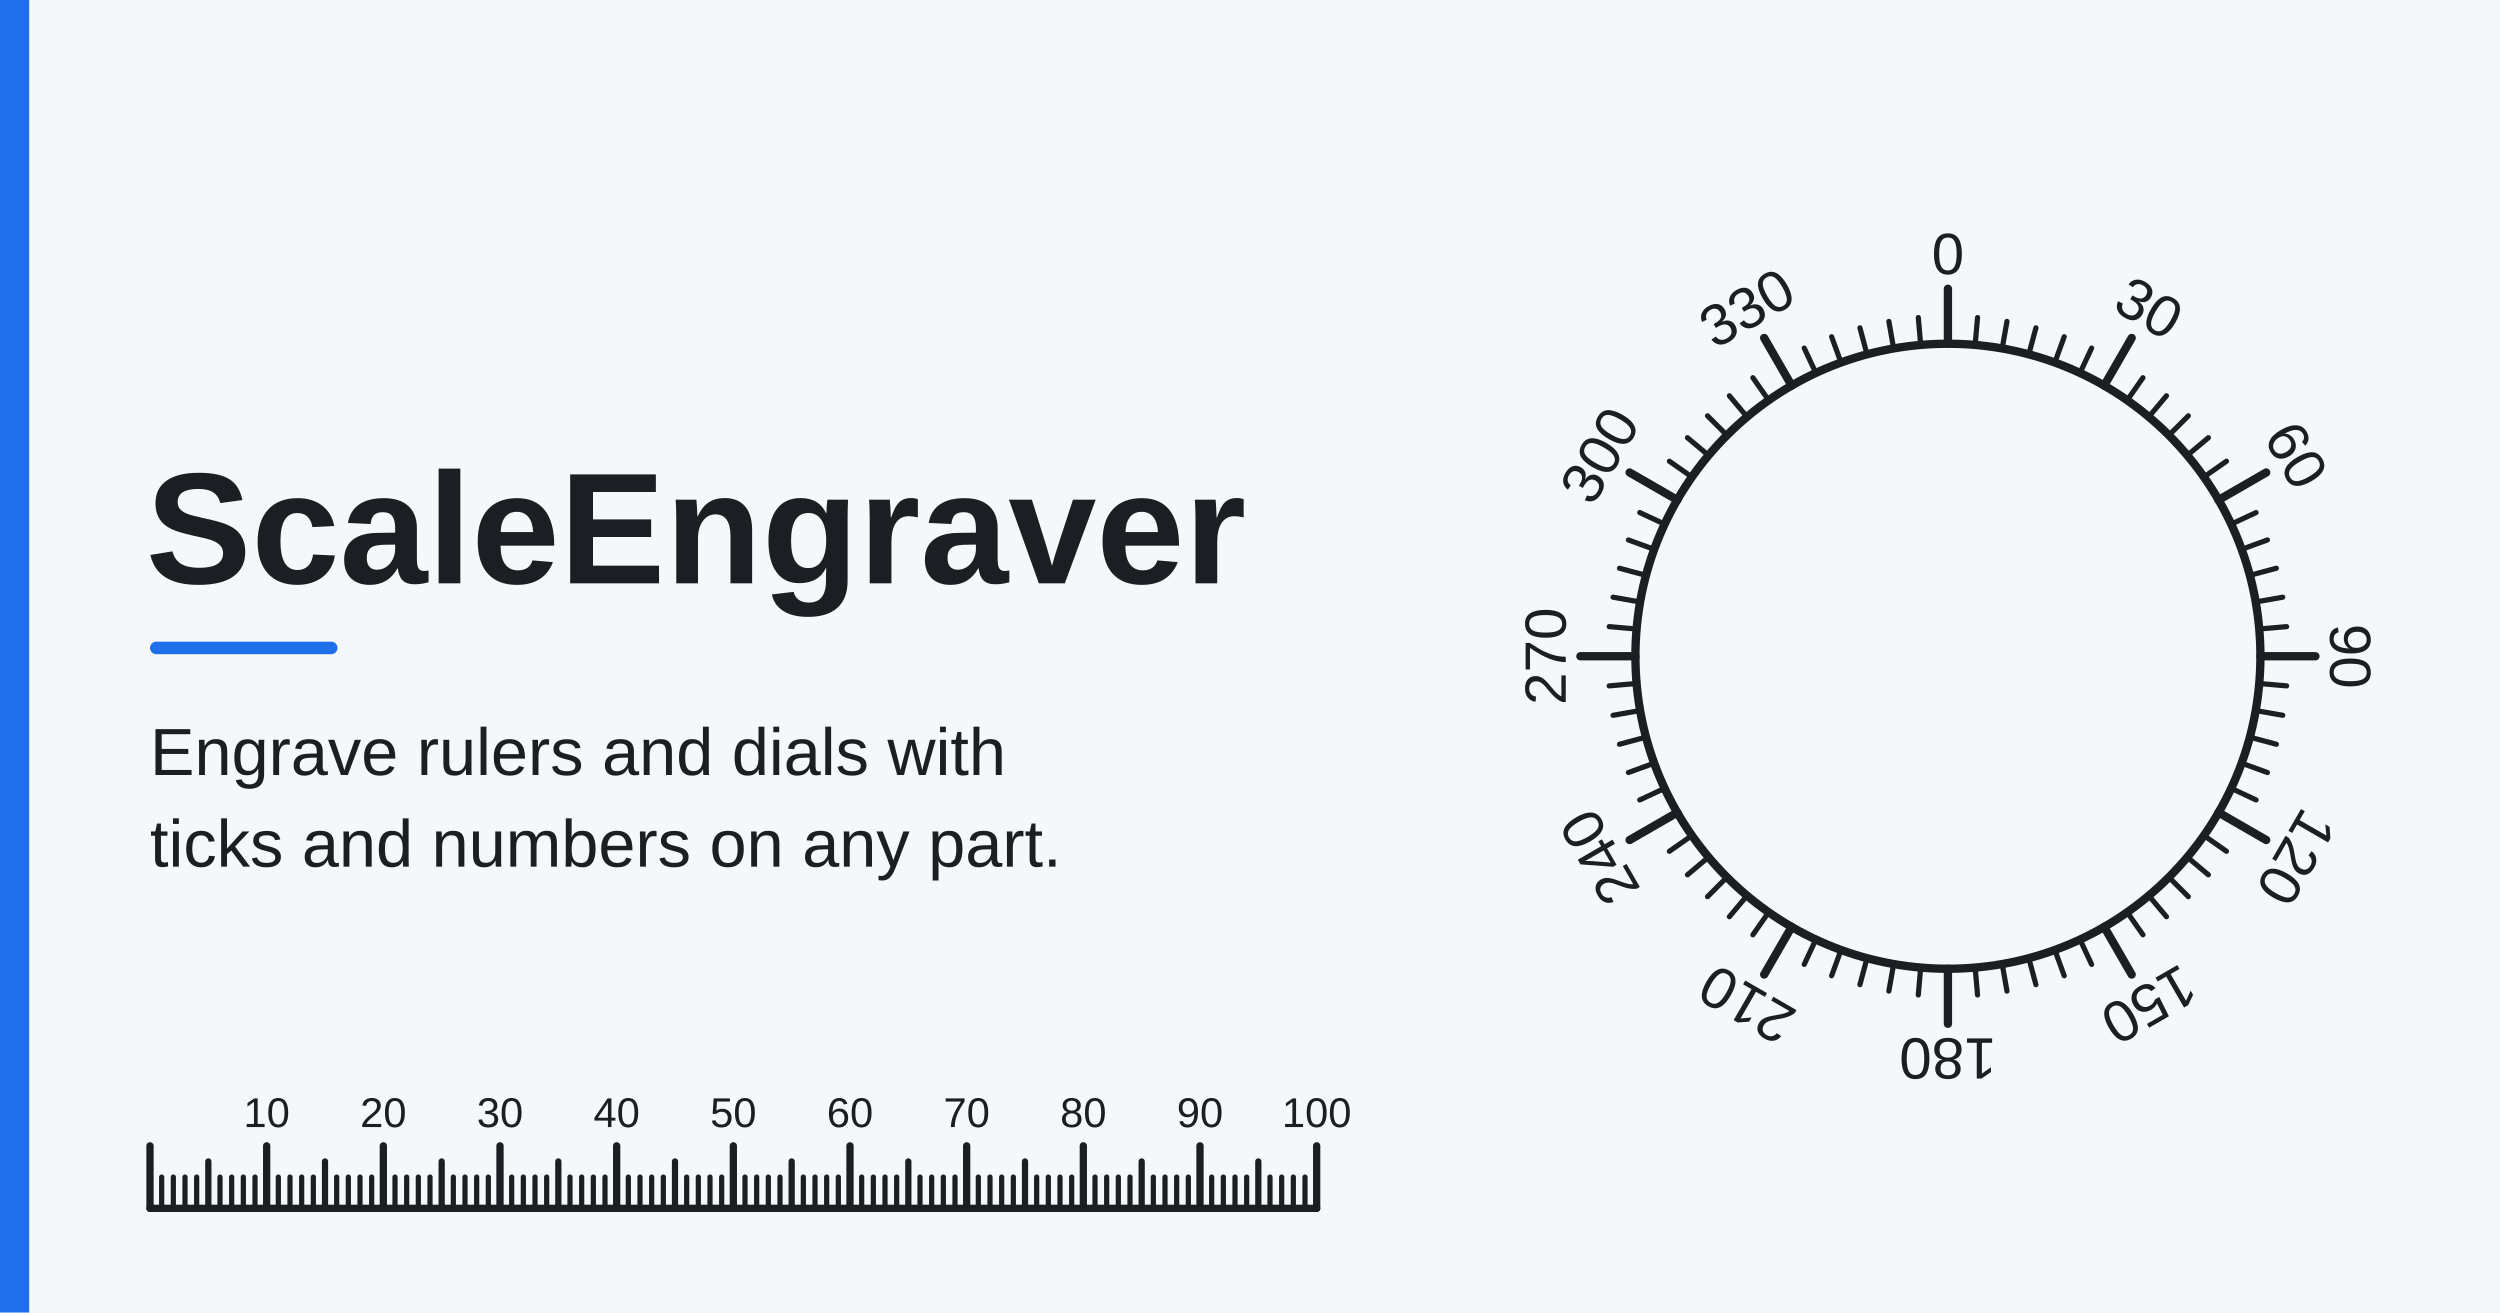
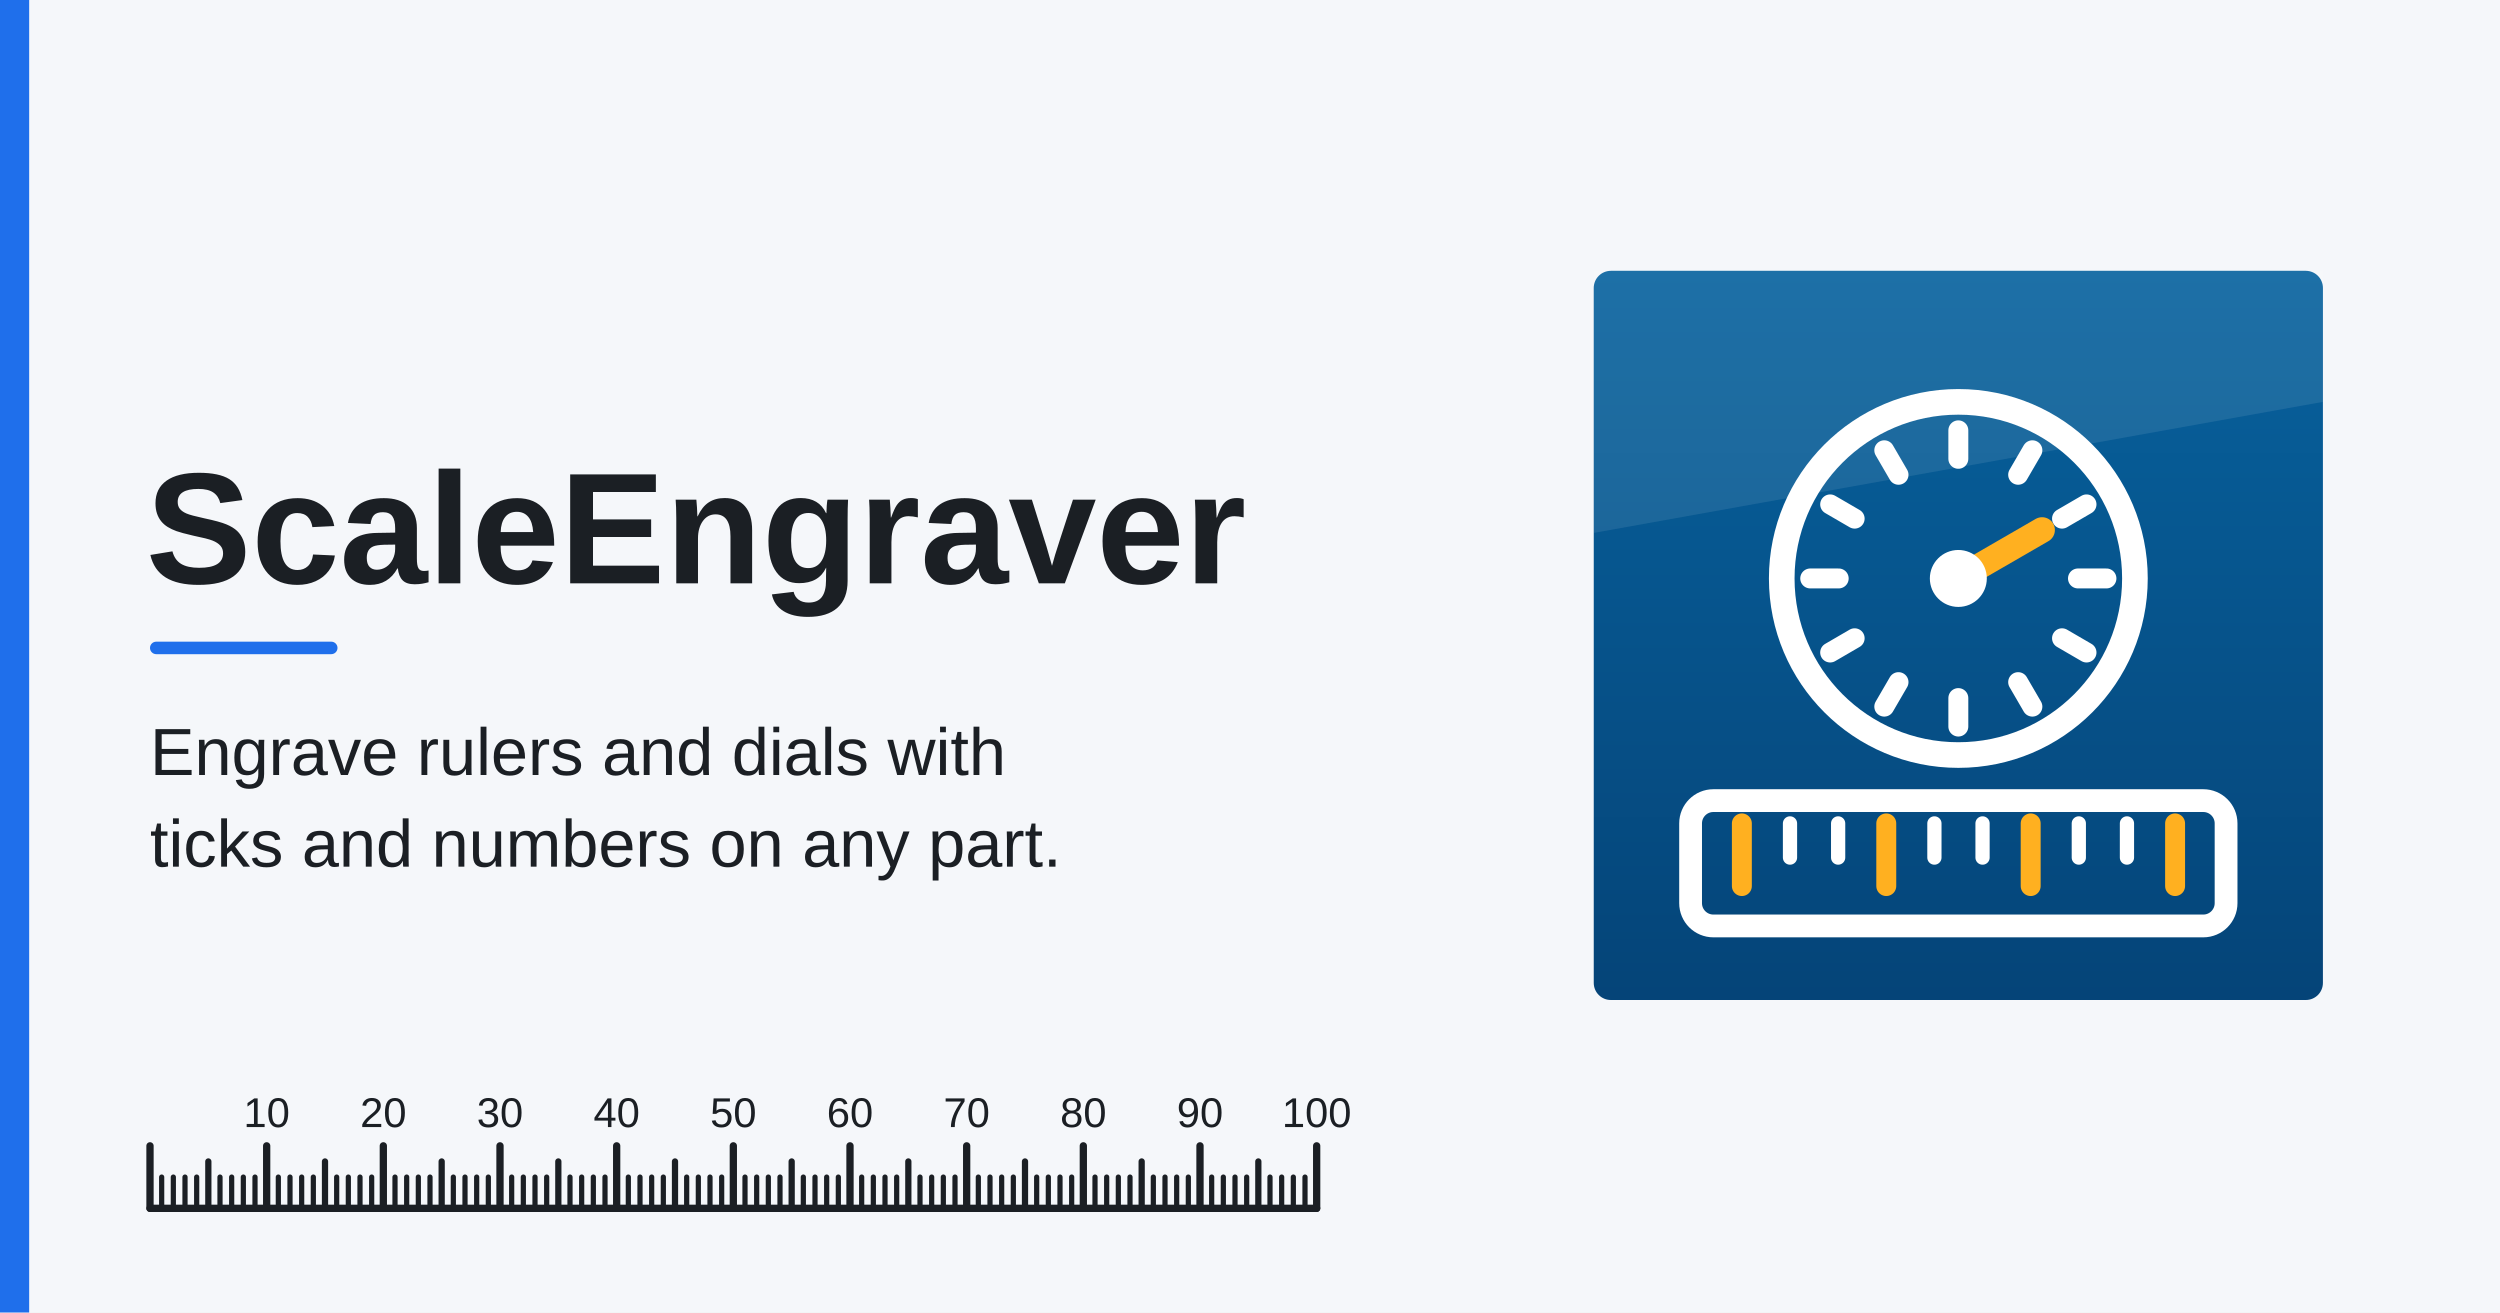
<svg xmlns="http://www.w3.org/2000/svg" width="1200" height="630" viewBox="0 0 1200 630" font-family="Arial, Segoe UI, sans-serif">
  <rect width="1200" height="630" fill="#f5f7fa" />
  <rect x="0" y="0" width="14" height="630" fill="#1f6feb" />
  <text x="70" y="280" font-size="76" fill="#1b1f24" text-anchor="start" font-weight="700">ScaleEngraver</text>
  <rect x="72" y="308" width="90" height="6" rx="3" fill="#1f6feb" />
  <text x="72" y="372" font-size="32" fill="#1b1f24" text-anchor="start" font-weight="400">Engrave rulers and dials with</text>
  <text x="72" y="416" font-size="32" fill="#1b1f24" text-anchor="start" font-weight="400">ticks and numbers on any part.</text>
-   <circle cx="935" cy="315" r="150" fill="none" stroke="#1b1f24" stroke-width="4" />
-   <line x1="935" y1="165" x2="935" y2="138.6" stroke="#1b1f24" stroke-width="4" stroke-linecap="round" />
-   <g transform="translate(935 131.56) rotate(0)">
-     <text x="0" y="0" font-size="28" fill="#1b1f24" text-anchor="middle" font-weight="400">0</text>
-   </g>
-   <line x1="948.07" y1="165.57" x2="949.22" y2="152.42" stroke="#1b1f24" stroke-width="2.5" stroke-linecap="round" />
-   <line x1="961.05" y1="167.28" x2="963.34" y2="154.28" stroke="#1b1f24" stroke-width="2.5" stroke-linecap="round" />
-   <line x1="973.82" y1="170.11" x2="977.24" y2="157.36" stroke="#1b1f24" stroke-width="2.5" stroke-linecap="round" />
-   <line x1="986.3" y1="174.05" x2="990.82" y2="161.64" stroke="#1b1f24" stroke-width="2.5" stroke-linecap="round" />
-   <line x1="998.39" y1="179.05" x2="1003.97" y2="167.09" stroke="#1b1f24" stroke-width="2.5" stroke-linecap="round" />
-   <line x1="1010" y1="185.1" x2="1023.2" y2="162.23" stroke="#1b1f24" stroke-width="4" stroke-linecap="round" />
-   <g transform="translate(1026.72 156.14) rotate(30)">
-     <text x="0" y="0" font-size="28" fill="#1b1f24" text-anchor="middle" font-weight="400">30</text>
-   </g>
-   <line x1="1021.04" y1="192.13" x2="1028.61" y2="181.31" stroke="#1b1f24" stroke-width="2.5" stroke-linecap="round" />
-   <line x1="1031.42" y1="200.09" x2="1039.9" y2="189.98" stroke="#1b1f24" stroke-width="2.5" stroke-linecap="round" />
-   <line x1="1041.07" y1="208.93" x2="1050.4" y2="199.6" stroke="#1b1f24" stroke-width="2.5" stroke-linecap="round" />
-   <line x1="1049.91" y1="218.58" x2="1060.02" y2="210.1" stroke="#1b1f24" stroke-width="2.5" stroke-linecap="round" />
-   <line x1="1057.87" y1="228.96" x2="1068.69" y2="221.39" stroke="#1b1f24" stroke-width="2.5" stroke-linecap="round" />
-   <line x1="1064.9" y1="240" x2="1087.77" y2="226.8" stroke="#1b1f24" stroke-width="4" stroke-linecap="round" />
-   <g transform="translate(1093.86 223.28) rotate(60)">
-     <text x="0" y="0" font-size="28" fill="#1b1f24" text-anchor="middle" font-weight="400">60</text>
-   </g>
-   <line x1="1070.95" y1="251.61" x2="1082.91" y2="246.03" stroke="#1b1f24" stroke-width="2.5" stroke-linecap="round" />
-   <line x1="1075.95" y1="263.7" x2="1088.36" y2="259.18" stroke="#1b1f24" stroke-width="2.5" stroke-linecap="round" />
-   <line x1="1079.89" y1="276.18" x2="1092.64" y2="272.76" stroke="#1b1f24" stroke-width="2.5" stroke-linecap="round" />
-   <line x1="1082.72" y1="288.95" x2="1095.72" y2="286.66" stroke="#1b1f24" stroke-width="2.5" stroke-linecap="round" />
-   <line x1="1084.43" y1="301.93" x2="1097.58" y2="300.78" stroke="#1b1f24" stroke-width="2.5" stroke-linecap="round" />
-   <line x1="1085" y1="315" x2="1111.4" y2="315" stroke="#1b1f24" stroke-width="4" stroke-linecap="round" />
-   <g transform="translate(1118.44 315) rotate(90)">
-     <text x="0" y="0" font-size="28" fill="#1b1f24" text-anchor="middle" font-weight="400">90</text>
-   </g>
-   <line x1="1084.43" y1="328.07" x2="1097.58" y2="329.22" stroke="#1b1f24" stroke-width="2.5" stroke-linecap="round" />
-   <line x1="1082.72" y1="341.05" x2="1095.72" y2="343.34" stroke="#1b1f24" stroke-width="2.5" stroke-linecap="round" />
-   <line x1="1079.89" y1="353.82" x2="1092.64" y2="357.24" stroke="#1b1f24" stroke-width="2.5" stroke-linecap="round" />
-   <line x1="1075.95" y1="366.3" x2="1088.36" y2="370.82" stroke="#1b1f24" stroke-width="2.5" stroke-linecap="round" />
-   <line x1="1070.95" y1="378.39" x2="1082.91" y2="383.97" stroke="#1b1f24" stroke-width="2.5" stroke-linecap="round" />
-   <line x1="1064.9" y1="390" x2="1087.77" y2="403.2" stroke="#1b1f24" stroke-width="4" stroke-linecap="round" />
-   <g transform="translate(1093.86 406.72) rotate(120)">
-     <text x="0" y="0" font-size="28" fill="#1b1f24" text-anchor="middle" font-weight="400">120</text>
-   </g>
-   <line x1="1057.87" y1="401.04" x2="1068.69" y2="408.61" stroke="#1b1f24" stroke-width="2.5" stroke-linecap="round" />
-   <line x1="1049.91" y1="411.42" x2="1060.02" y2="419.9" stroke="#1b1f24" stroke-width="2.5" stroke-linecap="round" />
-   <line x1="1041.07" y1="421.07" x2="1050.4" y2="430.4" stroke="#1b1f24" stroke-width="2.5" stroke-linecap="round" />
-   <line x1="1031.42" y1="429.91" x2="1039.9" y2="440.02" stroke="#1b1f24" stroke-width="2.5" stroke-linecap="round" />
-   <line x1="1021.04" y1="437.87" x2="1028.61" y2="448.69" stroke="#1b1f24" stroke-width="2.5" stroke-linecap="round" />
-   <line x1="1010" y1="444.9" x2="1023.2" y2="467.77" stroke="#1b1f24" stroke-width="4" stroke-linecap="round" />
-   <g transform="translate(1026.72 473.86) rotate(150)">
-     <text x="0" y="0" font-size="28" fill="#1b1f24" text-anchor="middle" font-weight="400">150</text>
-   </g>
-   <line x1="998.39" y1="450.95" x2="1003.97" y2="462.91" stroke="#1b1f24" stroke-width="2.5" stroke-linecap="round" />
-   <line x1="986.3" y1="455.95" x2="990.82" y2="468.36" stroke="#1b1f24" stroke-width="2.5" stroke-linecap="round" />
-   <line x1="973.82" y1="459.89" x2="977.24" y2="472.64" stroke="#1b1f24" stroke-width="2.5" stroke-linecap="round" />
-   <line x1="961.05" y1="462.72" x2="963.34" y2="475.72" stroke="#1b1f24" stroke-width="2.5" stroke-linecap="round" />
-   <line x1="948.07" y1="464.43" x2="949.22" y2="477.58" stroke="#1b1f24" stroke-width="2.5" stroke-linecap="round" />
-   <line x1="935" y1="465" x2="935" y2="491.4" stroke="#1b1f24" stroke-width="4" stroke-linecap="round" />
-   <g transform="translate(935 498.44) rotate(180)">
-     <text x="0" y="0" font-size="28" fill="#1b1f24" text-anchor="middle" font-weight="400">180</text>
-   </g>
-   <line x1="921.93" y1="464.43" x2="920.78" y2="477.58" stroke="#1b1f24" stroke-width="2.5" stroke-linecap="round" />
-   <line x1="908.95" y1="462.72" x2="906.66" y2="475.72" stroke="#1b1f24" stroke-width="2.5" stroke-linecap="round" />
-   <line x1="896.18" y1="459.89" x2="892.76" y2="472.64" stroke="#1b1f24" stroke-width="2.5" stroke-linecap="round" />
-   <line x1="883.7" y1="455.95" x2="879.18" y2="468.36" stroke="#1b1f24" stroke-width="2.5" stroke-linecap="round" />
-   <line x1="871.61" y1="450.95" x2="866.03" y2="462.91" stroke="#1b1f24" stroke-width="2.5" stroke-linecap="round" />
-   <line x1="860" y1="444.9" x2="846.8" y2="467.77" stroke="#1b1f24" stroke-width="4" stroke-linecap="round" />
-   <g transform="translate(843.28 473.86) rotate(210)">
-     <text x="0" y="0" font-size="28" fill="#1b1f24" text-anchor="middle" font-weight="400">210</text>
-   </g>
-   <line x1="848.96" y1="437.87" x2="841.39" y2="448.69" stroke="#1b1f24" stroke-width="2.5" stroke-linecap="round" />
-   <line x1="838.58" y1="429.91" x2="830.1" y2="440.02" stroke="#1b1f24" stroke-width="2.5" stroke-linecap="round" />
-   <line x1="828.93" y1="421.07" x2="819.6" y2="430.4" stroke="#1b1f24" stroke-width="2.5" stroke-linecap="round" />
-   <line x1="820.09" y1="411.42" x2="809.98" y2="419.9" stroke="#1b1f24" stroke-width="2.5" stroke-linecap="round" />
-   <line x1="812.13" y1="401.04" x2="801.31" y2="408.61" stroke="#1b1f24" stroke-width="2.5" stroke-linecap="round" />
-   <line x1="805.1" y1="390" x2="782.23" y2="403.2" stroke="#1b1f24" stroke-width="4" stroke-linecap="round" />
-   <g transform="translate(776.14 406.72) rotate(240)">
-     <text x="0" y="0" font-size="28" fill="#1b1f24" text-anchor="middle" font-weight="400">240</text>
-   </g>
-   <line x1="799.05" y1="378.39" x2="787.09" y2="383.97" stroke="#1b1f24" stroke-width="2.5" stroke-linecap="round" />
-   <line x1="794.05" y1="366.3" x2="781.64" y2="370.82" stroke="#1b1f24" stroke-width="2.5" stroke-linecap="round" />
-   <line x1="790.11" y1="353.82" x2="777.36" y2="357.24" stroke="#1b1f24" stroke-width="2.5" stroke-linecap="round" />
-   <line x1="787.28" y1="341.05" x2="774.28" y2="343.34" stroke="#1b1f24" stroke-width="2.5" stroke-linecap="round" />
-   <line x1="785.57" y1="328.07" x2="772.42" y2="329.22" stroke="#1b1f24" stroke-width="2.5" stroke-linecap="round" />
-   <line x1="785" y1="315" x2="758.6" y2="315" stroke="#1b1f24" stroke-width="4" stroke-linecap="round" />
-   <g transform="translate(751.56 315) rotate(270)">
-     <text x="0" y="0" font-size="28" fill="#1b1f24" text-anchor="middle" font-weight="400">270</text>
-   </g>
-   <line x1="785.57" y1="301.93" x2="772.42" y2="300.78" stroke="#1b1f24" stroke-width="2.5" stroke-linecap="round" />
-   <line x1="787.28" y1="288.95" x2="774.28" y2="286.66" stroke="#1b1f24" stroke-width="2.5" stroke-linecap="round" />
-   <line x1="790.11" y1="276.18" x2="777.36" y2="272.76" stroke="#1b1f24" stroke-width="2.5" stroke-linecap="round" />
-   <line x1="794.05" y1="263.7" x2="781.64" y2="259.18" stroke="#1b1f24" stroke-width="2.5" stroke-linecap="round" />
-   <line x1="799.05" y1="251.61" x2="787.09" y2="246.03" stroke="#1b1f24" stroke-width="2.5" stroke-linecap="round" />
-   <line x1="805.1" y1="240" x2="782.23" y2="226.8" stroke="#1b1f24" stroke-width="4" stroke-linecap="round" />
-   <g transform="translate(776.14 223.28) rotate(300)">
-     <text x="0" y="0" font-size="28" fill="#1b1f24" text-anchor="middle" font-weight="400">300</text>
-   </g>
-   <line x1="812.13" y1="228.96" x2="801.31" y2="221.39" stroke="#1b1f24" stroke-width="2.5" stroke-linecap="round" />
-   <line x1="820.09" y1="218.58" x2="809.98" y2="210.1" stroke="#1b1f24" stroke-width="2.5" stroke-linecap="round" />
-   <line x1="828.93" y1="208.93" x2="819.6" y2="199.6" stroke="#1b1f24" stroke-width="2.5" stroke-linecap="round" />
-   <line x1="838.58" y1="200.09" x2="830.1" y2="189.98" stroke="#1b1f24" stroke-width="2.5" stroke-linecap="round" />
-   <line x1="848.96" y1="192.13" x2="841.39" y2="181.31" stroke="#1b1f24" stroke-width="2.5" stroke-linecap="round" />
-   <line x1="860" y1="185.1" x2="846.8" y2="162.23" stroke="#1b1f24" stroke-width="4" stroke-linecap="round" />
-   <g transform="translate(843.28 156.14) rotate(330)">
-     <text x="0" y="0" font-size="28" fill="#1b1f24" text-anchor="middle" font-weight="400">330</text>
-   </g>
-   <line x1="871.61" y1="179.05" x2="866.03" y2="167.09" stroke="#1b1f24" stroke-width="2.5" stroke-linecap="round" />
-   <line x1="883.7" y1="174.05" x2="879.18" y2="161.64" stroke="#1b1f24" stroke-width="2.5" stroke-linecap="round" />
-   <line x1="896.18" y1="170.11" x2="892.76" y2="157.36" stroke="#1b1f24" stroke-width="2.5" stroke-linecap="round" />
-   <line x1="908.95" y1="167.28" x2="906.66" y2="154.28" stroke="#1b1f24" stroke-width="2.5" stroke-linecap="round" />
-   <line x1="921.93" y1="165.57" x2="920.78" y2="152.42" stroke="#1b1f24" stroke-width="2.5" stroke-linecap="round" />
+   <svg viewBox="0 0 256 256" x="765" y="130" width="350" height="350">
+     <defs>
+       <linearGradient id="bg" x1="0" y1="0" x2="0" y2="1">
+         <stop offset="0" stop-color="#07629e" />
+         <stop offset="1" stop-color="#054478" />
+       </linearGradient>
+     </defs>
+     <rect width="256" height="256" rx="6" fill="url(#bg)" />
+     <path d="M0 0 H256 V46 L0 92 Z" fill="#ffffff" opacity="0.09" />
+     <circle cx="128" cy="108" r="62" fill="none" stroke="#ffffff" stroke-width="9" />
+     <line x1="128.0" y1="66.0" x2="128.0" y2="56.0" stroke="#ffffff" stroke-width="7" stroke-linecap="round" />
+     <line x1="149.0" y1="71.6" x2="154.0" y2="63.0" stroke="#ffffff" stroke-width="7" stroke-linecap="round" />
+     <line x1="164.4" y1="87.0" x2="173.0" y2="82.0" stroke="#ffffff" stroke-width="7" stroke-linecap="round" />
+     <line x1="170.0" y1="108.0" x2="180.0" y2="108.0" stroke="#ffffff" stroke-width="7" stroke-linecap="round" />
+     <line x1="164.4" y1="129.0" x2="173.0" y2="134.0" stroke="#ffffff" stroke-width="7" stroke-linecap="round" />
+     <line x1="149.0" y1="144.4" x2="154.0" y2="153.0" stroke="#ffffff" stroke-width="7" stroke-linecap="round" />
+     <line x1="128.0" y1="150.0" x2="128.0" y2="160.0" stroke="#ffffff" stroke-width="7" stroke-linecap="round" />
+     <line x1="107.0" y1="144.4" x2="102.0" y2="153.0" stroke="#ffffff" stroke-width="7" stroke-linecap="round" />
+     <line x1="91.6" y1="129.0" x2="83.0" y2="134.0" stroke="#ffffff" stroke-width="7" stroke-linecap="round" />
+     <line x1="86.0" y1="108.0" x2="76.0" y2="108.0" stroke="#ffffff" stroke-width="7" stroke-linecap="round" />
+     <line x1="91.6" y1="87.0" x2="83.0" y2="82.0" stroke="#ffffff" stroke-width="7" stroke-linecap="round" />
+     <line x1="107.0" y1="71.6" x2="102.0" y2="63.0" stroke="#ffffff" stroke-width="7" stroke-linecap="round" />
+     <line x1="128.0" y1="108.0" x2="157.4" y2="91.0" stroke="#ffb020" stroke-width="9" stroke-linecap="round" />
+     <circle cx="128" cy="108" r="10" fill="#ffffff" />
+     <rect x="34" y="186" width="188" height="44" rx="8" fill="none" stroke="#ffffff" stroke-width="8" />
+     <line x1="52.0" y1="194.0" x2="52.0" y2="216.0" stroke="#ffb020" stroke-width="7" stroke-linecap="round" />
+     <line x1="68.9" y1="194.0" x2="68.9" y2="206.0" stroke="#ffffff" stroke-width="5" stroke-linecap="round" />
+     <line x1="85.8" y1="194.0" x2="85.8" y2="206.0" stroke="#ffffff" stroke-width="5" stroke-linecap="round" />
+     <line x1="102.7" y1="194.0" x2="102.7" y2="216.0" stroke="#ffb020" stroke-width="7" stroke-linecap="round" />
+     <line x1="119.6" y1="194.0" x2="119.6" y2="206.0" stroke="#ffffff" stroke-width="5" stroke-linecap="round" />
+     <line x1="136.5" y1="194.0" x2="136.5" y2="206.0" stroke="#ffffff" stroke-width="5" stroke-linecap="round" />
+     <line x1="153.4" y1="194.0" x2="153.4" y2="216.0" stroke="#ffb020" stroke-width="7" stroke-linecap="round" />
+     <line x1="170.3" y1="194.0" x2="170.3" y2="206.0" stroke="#ffffff" stroke-width="5" stroke-linecap="round" />
+     <line x1="187.2" y1="194.0" x2="187.2" y2="206.0" stroke="#ffffff" stroke-width="5" stroke-linecap="round" />
+     <line x1="204.1" y1="194.0" x2="204.1" y2="216.0" stroke="#ffb020" stroke-width="7" stroke-linecap="round" />
+   </svg>
  <line x1="72" y1="580" x2="632" y2="580" stroke="#1b1f24" stroke-width="3.5" stroke-linecap="round" />
  <line x1="72" y1="580" x2="72" y2="550" stroke="#1b1f24" stroke-width="3.5" stroke-linecap="round" />
  <line x1="77.6" y1="580" x2="77.6" y2="565" stroke="#1b1f24" stroke-width="2.5" stroke-linecap="round" />
  <line x1="83.2" y1="580" x2="83.2" y2="565" stroke="#1b1f24" stroke-width="2.5" stroke-linecap="round" />
  <line x1="88.8" y1="580" x2="88.8" y2="565" stroke="#1b1f24" stroke-width="2.5" stroke-linecap="round" />
  <line x1="94.4" y1="580" x2="94.4" y2="565" stroke="#1b1f24" stroke-width="2.5" stroke-linecap="round" />
  <line x1="100" y1="580" x2="100" y2="557.5" stroke="#1b1f24" stroke-width="3" stroke-linecap="round" />
  <line x1="105.6" y1="580" x2="105.6" y2="565" stroke="#1b1f24" stroke-width="2.5" stroke-linecap="round" />
  <line x1="111.2" y1="580" x2="111.2" y2="565" stroke="#1b1f24" stroke-width="2.5" stroke-linecap="round" />
  <line x1="116.8" y1="580" x2="116.8" y2="565" stroke="#1b1f24" stroke-width="2.5" stroke-linecap="round" />
  <line x1="122.4" y1="580" x2="122.4" y2="565" stroke="#1b1f24" stroke-width="2.5" stroke-linecap="round" />
  <line x1="128" y1="580" x2="128" y2="550" stroke="#1b1f24" stroke-width="3.5" stroke-linecap="round" />
  <text x="128" y="541" font-size="20" fill="#1b1f24" text-anchor="middle" font-weight="400">10</text>
  <line x1="133.6" y1="580" x2="133.6" y2="565" stroke="#1b1f24" stroke-width="2.5" stroke-linecap="round" />
  <line x1="139.2" y1="580" x2="139.2" y2="565" stroke="#1b1f24" stroke-width="2.5" stroke-linecap="round" />
  <line x1="144.8" y1="580" x2="144.8" y2="565" stroke="#1b1f24" stroke-width="2.5" stroke-linecap="round" />
  <line x1="150.4" y1="580" x2="150.4" y2="565" stroke="#1b1f24" stroke-width="2.5" stroke-linecap="round" />
  <line x1="156" y1="580" x2="156" y2="557.5" stroke="#1b1f24" stroke-width="3" stroke-linecap="round" />
  <line x1="161.6" y1="580" x2="161.6" y2="565" stroke="#1b1f24" stroke-width="2.5" stroke-linecap="round" />
  <line x1="167.2" y1="580" x2="167.2" y2="565" stroke="#1b1f24" stroke-width="2.5" stroke-linecap="round" />
  <line x1="172.8" y1="580" x2="172.8" y2="565" stroke="#1b1f24" stroke-width="2.5" stroke-linecap="round" />
  <line x1="178.4" y1="580" x2="178.4" y2="565" stroke="#1b1f24" stroke-width="2.5" stroke-linecap="round" />
  <line x1="184" y1="580" x2="184" y2="550" stroke="#1b1f24" stroke-width="3.5" stroke-linecap="round" />
  <text x="184" y="541" font-size="20" fill="#1b1f24" text-anchor="middle" font-weight="400">20</text>
  <line x1="189.6" y1="580" x2="189.6" y2="565" stroke="#1b1f24" stroke-width="2.5" stroke-linecap="round" />
  <line x1="195.2" y1="580" x2="195.2" y2="565" stroke="#1b1f24" stroke-width="2.5" stroke-linecap="round" />
  <line x1="200.8" y1="580" x2="200.8" y2="565" stroke="#1b1f24" stroke-width="2.5" stroke-linecap="round" />
  <line x1="206.4" y1="580" x2="206.4" y2="565" stroke="#1b1f24" stroke-width="2.5" stroke-linecap="round" />
  <line x1="212" y1="580" x2="212" y2="557.5" stroke="#1b1f24" stroke-width="3" stroke-linecap="round" />
  <line x1="217.6" y1="580" x2="217.6" y2="565" stroke="#1b1f24" stroke-width="2.5" stroke-linecap="round" />
  <line x1="223.2" y1="580" x2="223.2" y2="565" stroke="#1b1f24" stroke-width="2.5" stroke-linecap="round" />
  <line x1="228.8" y1="580" x2="228.8" y2="565" stroke="#1b1f24" stroke-width="2.5" stroke-linecap="round" />
  <line x1="234.4" y1="580" x2="234.4" y2="565" stroke="#1b1f24" stroke-width="2.5" stroke-linecap="round" />
  <line x1="240" y1="580" x2="240" y2="550" stroke="#1b1f24" stroke-width="3.5" stroke-linecap="round" />
  <text x="240" y="541" font-size="20" fill="#1b1f24" text-anchor="middle" font-weight="400">30</text>
  <line x1="245.6" y1="580" x2="245.6" y2="565" stroke="#1b1f24" stroke-width="2.5" stroke-linecap="round" />
  <line x1="251.2" y1="580" x2="251.2" y2="565" stroke="#1b1f24" stroke-width="2.5" stroke-linecap="round" />
  <line x1="256.8" y1="580" x2="256.8" y2="565" stroke="#1b1f24" stroke-width="2.5" stroke-linecap="round" />
  <line x1="262.4" y1="580" x2="262.4" y2="565" stroke="#1b1f24" stroke-width="2.5" stroke-linecap="round" />
  <line x1="268" y1="580" x2="268" y2="557.5" stroke="#1b1f24" stroke-width="3" stroke-linecap="round" />
  <line x1="273.6" y1="580" x2="273.6" y2="565" stroke="#1b1f24" stroke-width="2.5" stroke-linecap="round" />
  <line x1="279.2" y1="580" x2="279.2" y2="565" stroke="#1b1f24" stroke-width="2.5" stroke-linecap="round" />
  <line x1="284.8" y1="580" x2="284.8" y2="565" stroke="#1b1f24" stroke-width="2.5" stroke-linecap="round" />
  <line x1="290.4" y1="580" x2="290.4" y2="565" stroke="#1b1f24" stroke-width="2.5" stroke-linecap="round" />
  <line x1="296" y1="580" x2="296" y2="550" stroke="#1b1f24" stroke-width="3.5" stroke-linecap="round" />
  <text x="296" y="541" font-size="20" fill="#1b1f24" text-anchor="middle" font-weight="400">40</text>
  <line x1="301.6" y1="580" x2="301.6" y2="565" stroke="#1b1f24" stroke-width="2.5" stroke-linecap="round" />
  <line x1="307.2" y1="580" x2="307.2" y2="565" stroke="#1b1f24" stroke-width="2.5" stroke-linecap="round" />
  <line x1="312.8" y1="580" x2="312.8" y2="565" stroke="#1b1f24" stroke-width="2.5" stroke-linecap="round" />
  <line x1="318.4" y1="580" x2="318.4" y2="565" stroke="#1b1f24" stroke-width="2.5" stroke-linecap="round" />
  <line x1="324" y1="580" x2="324" y2="557.5" stroke="#1b1f24" stroke-width="3" stroke-linecap="round" />
  <line x1="329.6" y1="580" x2="329.6" y2="565" stroke="#1b1f24" stroke-width="2.5" stroke-linecap="round" />
  <line x1="335.2" y1="580" x2="335.2" y2="565" stroke="#1b1f24" stroke-width="2.5" stroke-linecap="round" />
  <line x1="340.8" y1="580" x2="340.8" y2="565" stroke="#1b1f24" stroke-width="2.5" stroke-linecap="round" />
  <line x1="346.4" y1="580" x2="346.4" y2="565" stroke="#1b1f24" stroke-width="2.5" stroke-linecap="round" />
  <line x1="352" y1="580" x2="352" y2="550" stroke="#1b1f24" stroke-width="3.5" stroke-linecap="round" />
  <text x="352" y="541" font-size="20" fill="#1b1f24" text-anchor="middle" font-weight="400">50</text>
  <line x1="357.6" y1="580" x2="357.6" y2="565" stroke="#1b1f24" stroke-width="2.5" stroke-linecap="round" />
  <line x1="363.2" y1="580" x2="363.2" y2="565" stroke="#1b1f24" stroke-width="2.5" stroke-linecap="round" />
  <line x1="368.8" y1="580" x2="368.8" y2="565" stroke="#1b1f24" stroke-width="2.5" stroke-linecap="round" />
  <line x1="374.4" y1="580" x2="374.4" y2="565" stroke="#1b1f24" stroke-width="2.5" stroke-linecap="round" />
  <line x1="380" y1="580" x2="380" y2="557.5" stroke="#1b1f24" stroke-width="3" stroke-linecap="round" />
  <line x1="385.6" y1="580" x2="385.6" y2="565" stroke="#1b1f24" stroke-width="2.5" stroke-linecap="round" />
  <line x1="391.2" y1="580" x2="391.2" y2="565" stroke="#1b1f24" stroke-width="2.5" stroke-linecap="round" />
  <line x1="396.8" y1="580" x2="396.8" y2="565" stroke="#1b1f24" stroke-width="2.5" stroke-linecap="round" />
  <line x1="402.4" y1="580" x2="402.4" y2="565" stroke="#1b1f24" stroke-width="2.5" stroke-linecap="round" />
  <line x1="408" y1="580" x2="408" y2="550" stroke="#1b1f24" stroke-width="3.5" stroke-linecap="round" />
  <text x="408" y="541" font-size="20" fill="#1b1f24" text-anchor="middle" font-weight="400">60</text>
  <line x1="413.6" y1="580" x2="413.6" y2="565" stroke="#1b1f24" stroke-width="2.5" stroke-linecap="round" />
  <line x1="419.2" y1="580" x2="419.2" y2="565" stroke="#1b1f24" stroke-width="2.5" stroke-linecap="round" />
  <line x1="424.8" y1="580" x2="424.8" y2="565" stroke="#1b1f24" stroke-width="2.5" stroke-linecap="round" />
  <line x1="430.4" y1="580" x2="430.4" y2="565" stroke="#1b1f24" stroke-width="2.5" stroke-linecap="round" />
  <line x1="436" y1="580" x2="436" y2="557.5" stroke="#1b1f24" stroke-width="3" stroke-linecap="round" />
  <line x1="441.6" y1="580" x2="441.6" y2="565" stroke="#1b1f24" stroke-width="2.5" stroke-linecap="round" />
  <line x1="447.2" y1="580" x2="447.2" y2="565" stroke="#1b1f24" stroke-width="2.5" stroke-linecap="round" />
  <line x1="452.8" y1="580" x2="452.8" y2="565" stroke="#1b1f24" stroke-width="2.5" stroke-linecap="round" />
  <line x1="458.4" y1="580" x2="458.4" y2="565" stroke="#1b1f24" stroke-width="2.5" stroke-linecap="round" />
  <line x1="464" y1="580" x2="464" y2="550" stroke="#1b1f24" stroke-width="3.5" stroke-linecap="round" />
  <text x="464" y="541" font-size="20" fill="#1b1f24" text-anchor="middle" font-weight="400">70</text>
  <line x1="469.6" y1="580" x2="469.6" y2="565" stroke="#1b1f24" stroke-width="2.5" stroke-linecap="round" />
  <line x1="475.2" y1="580" x2="475.2" y2="565" stroke="#1b1f24" stroke-width="2.5" stroke-linecap="round" />
  <line x1="480.8" y1="580" x2="480.8" y2="565" stroke="#1b1f24" stroke-width="2.5" stroke-linecap="round" />
  <line x1="486.4" y1="580" x2="486.4" y2="565" stroke="#1b1f24" stroke-width="2.5" stroke-linecap="round" />
  <line x1="492" y1="580" x2="492" y2="557.5" stroke="#1b1f24" stroke-width="3" stroke-linecap="round" />
  <line x1="497.6" y1="580" x2="497.6" y2="565" stroke="#1b1f24" stroke-width="2.5" stroke-linecap="round" />
  <line x1="503.2" y1="580" x2="503.2" y2="565" stroke="#1b1f24" stroke-width="2.5" stroke-linecap="round" />
  <line x1="508.8" y1="580" x2="508.8" y2="565" stroke="#1b1f24" stroke-width="2.5" stroke-linecap="round" />
  <line x1="514.4" y1="580" x2="514.4" y2="565" stroke="#1b1f24" stroke-width="2.5" stroke-linecap="round" />
  <line x1="520" y1="580" x2="520" y2="550" stroke="#1b1f24" stroke-width="3.5" stroke-linecap="round" />
  <text x="520" y="541" font-size="20" fill="#1b1f24" text-anchor="middle" font-weight="400">80</text>
  <line x1="525.6" y1="580" x2="525.6" y2="565" stroke="#1b1f24" stroke-width="2.5" stroke-linecap="round" />
  <line x1="531.2" y1="580" x2="531.2" y2="565" stroke="#1b1f24" stroke-width="2.5" stroke-linecap="round" />
  <line x1="536.8" y1="580" x2="536.8" y2="565" stroke="#1b1f24" stroke-width="2.5" stroke-linecap="round" />
  <line x1="542.4" y1="580" x2="542.4" y2="565" stroke="#1b1f24" stroke-width="2.5" stroke-linecap="round" />
  <line x1="548" y1="580" x2="548" y2="557.5" stroke="#1b1f24" stroke-width="3" stroke-linecap="round" />
  <line x1="553.6" y1="580" x2="553.6" y2="565" stroke="#1b1f24" stroke-width="2.5" stroke-linecap="round" />
  <line x1="559.2" y1="580" x2="559.2" y2="565" stroke="#1b1f24" stroke-width="2.5" stroke-linecap="round" />
  <line x1="564.8" y1="580" x2="564.8" y2="565" stroke="#1b1f24" stroke-width="2.5" stroke-linecap="round" />
  <line x1="570.4" y1="580" x2="570.4" y2="565" stroke="#1b1f24" stroke-width="2.5" stroke-linecap="round" />
  <line x1="576" y1="580" x2="576" y2="550" stroke="#1b1f24" stroke-width="3.5" stroke-linecap="round" />
  <text x="576" y="541" font-size="20" fill="#1b1f24" text-anchor="middle" font-weight="400">90</text>
  <line x1="581.6" y1="580" x2="581.6" y2="565" stroke="#1b1f24" stroke-width="2.5" stroke-linecap="round" />
  <line x1="587.2" y1="580" x2="587.2" y2="565" stroke="#1b1f24" stroke-width="2.5" stroke-linecap="round" />
  <line x1="592.8" y1="580" x2="592.8" y2="565" stroke="#1b1f24" stroke-width="2.5" stroke-linecap="round" />
  <line x1="598.4" y1="580" x2="598.4" y2="565" stroke="#1b1f24" stroke-width="2.5" stroke-linecap="round" />
  <line x1="604" y1="580" x2="604" y2="557.5" stroke="#1b1f24" stroke-width="3" stroke-linecap="round" />
  <line x1="609.6" y1="580" x2="609.6" y2="565" stroke="#1b1f24" stroke-width="2.5" stroke-linecap="round" />
  <line x1="615.2" y1="580" x2="615.2" y2="565" stroke="#1b1f24" stroke-width="2.5" stroke-linecap="round" />
  <line x1="620.8" y1="580" x2="620.8" y2="565" stroke="#1b1f24" stroke-width="2.5" stroke-linecap="round" />
  <line x1="626.4" y1="580" x2="626.4" y2="565" stroke="#1b1f24" stroke-width="2.5" stroke-linecap="round" />
  <line x1="632" y1="580" x2="632" y2="550" stroke="#1b1f24" stroke-width="3.5" stroke-linecap="round" />
  <text x="632" y="541" font-size="20" fill="#1b1f24" text-anchor="middle" font-weight="400">100</text>
</svg>
